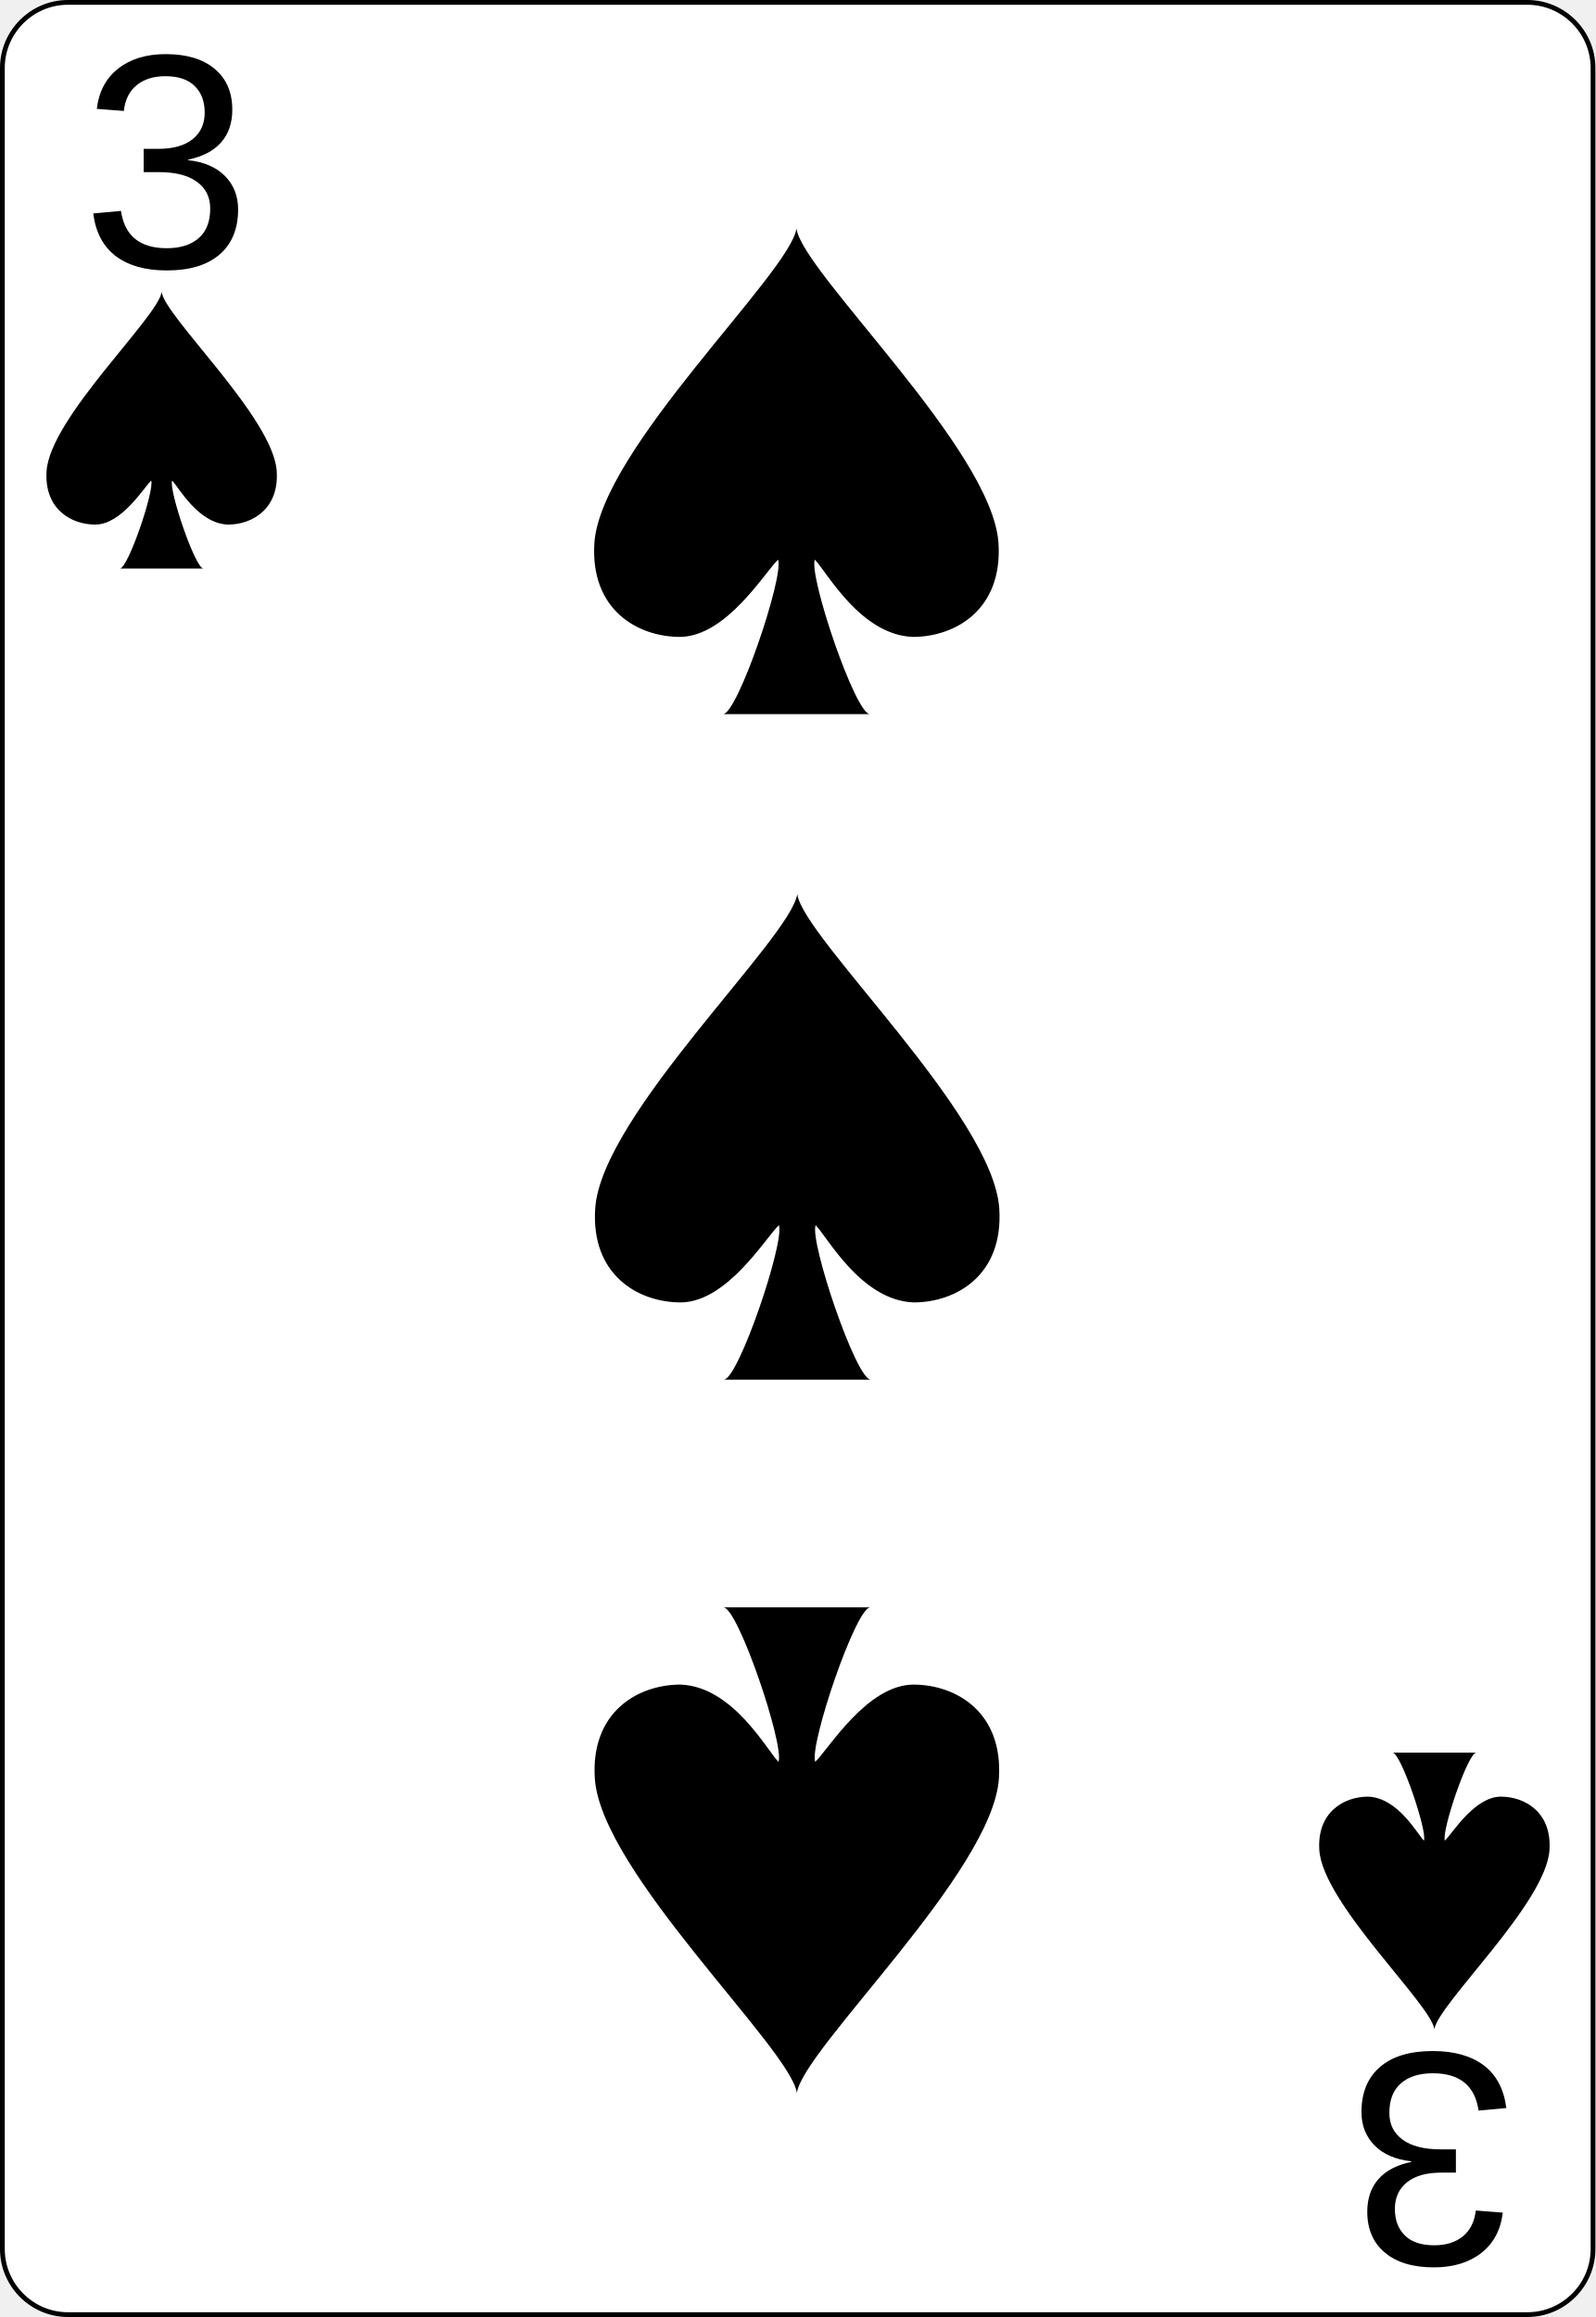
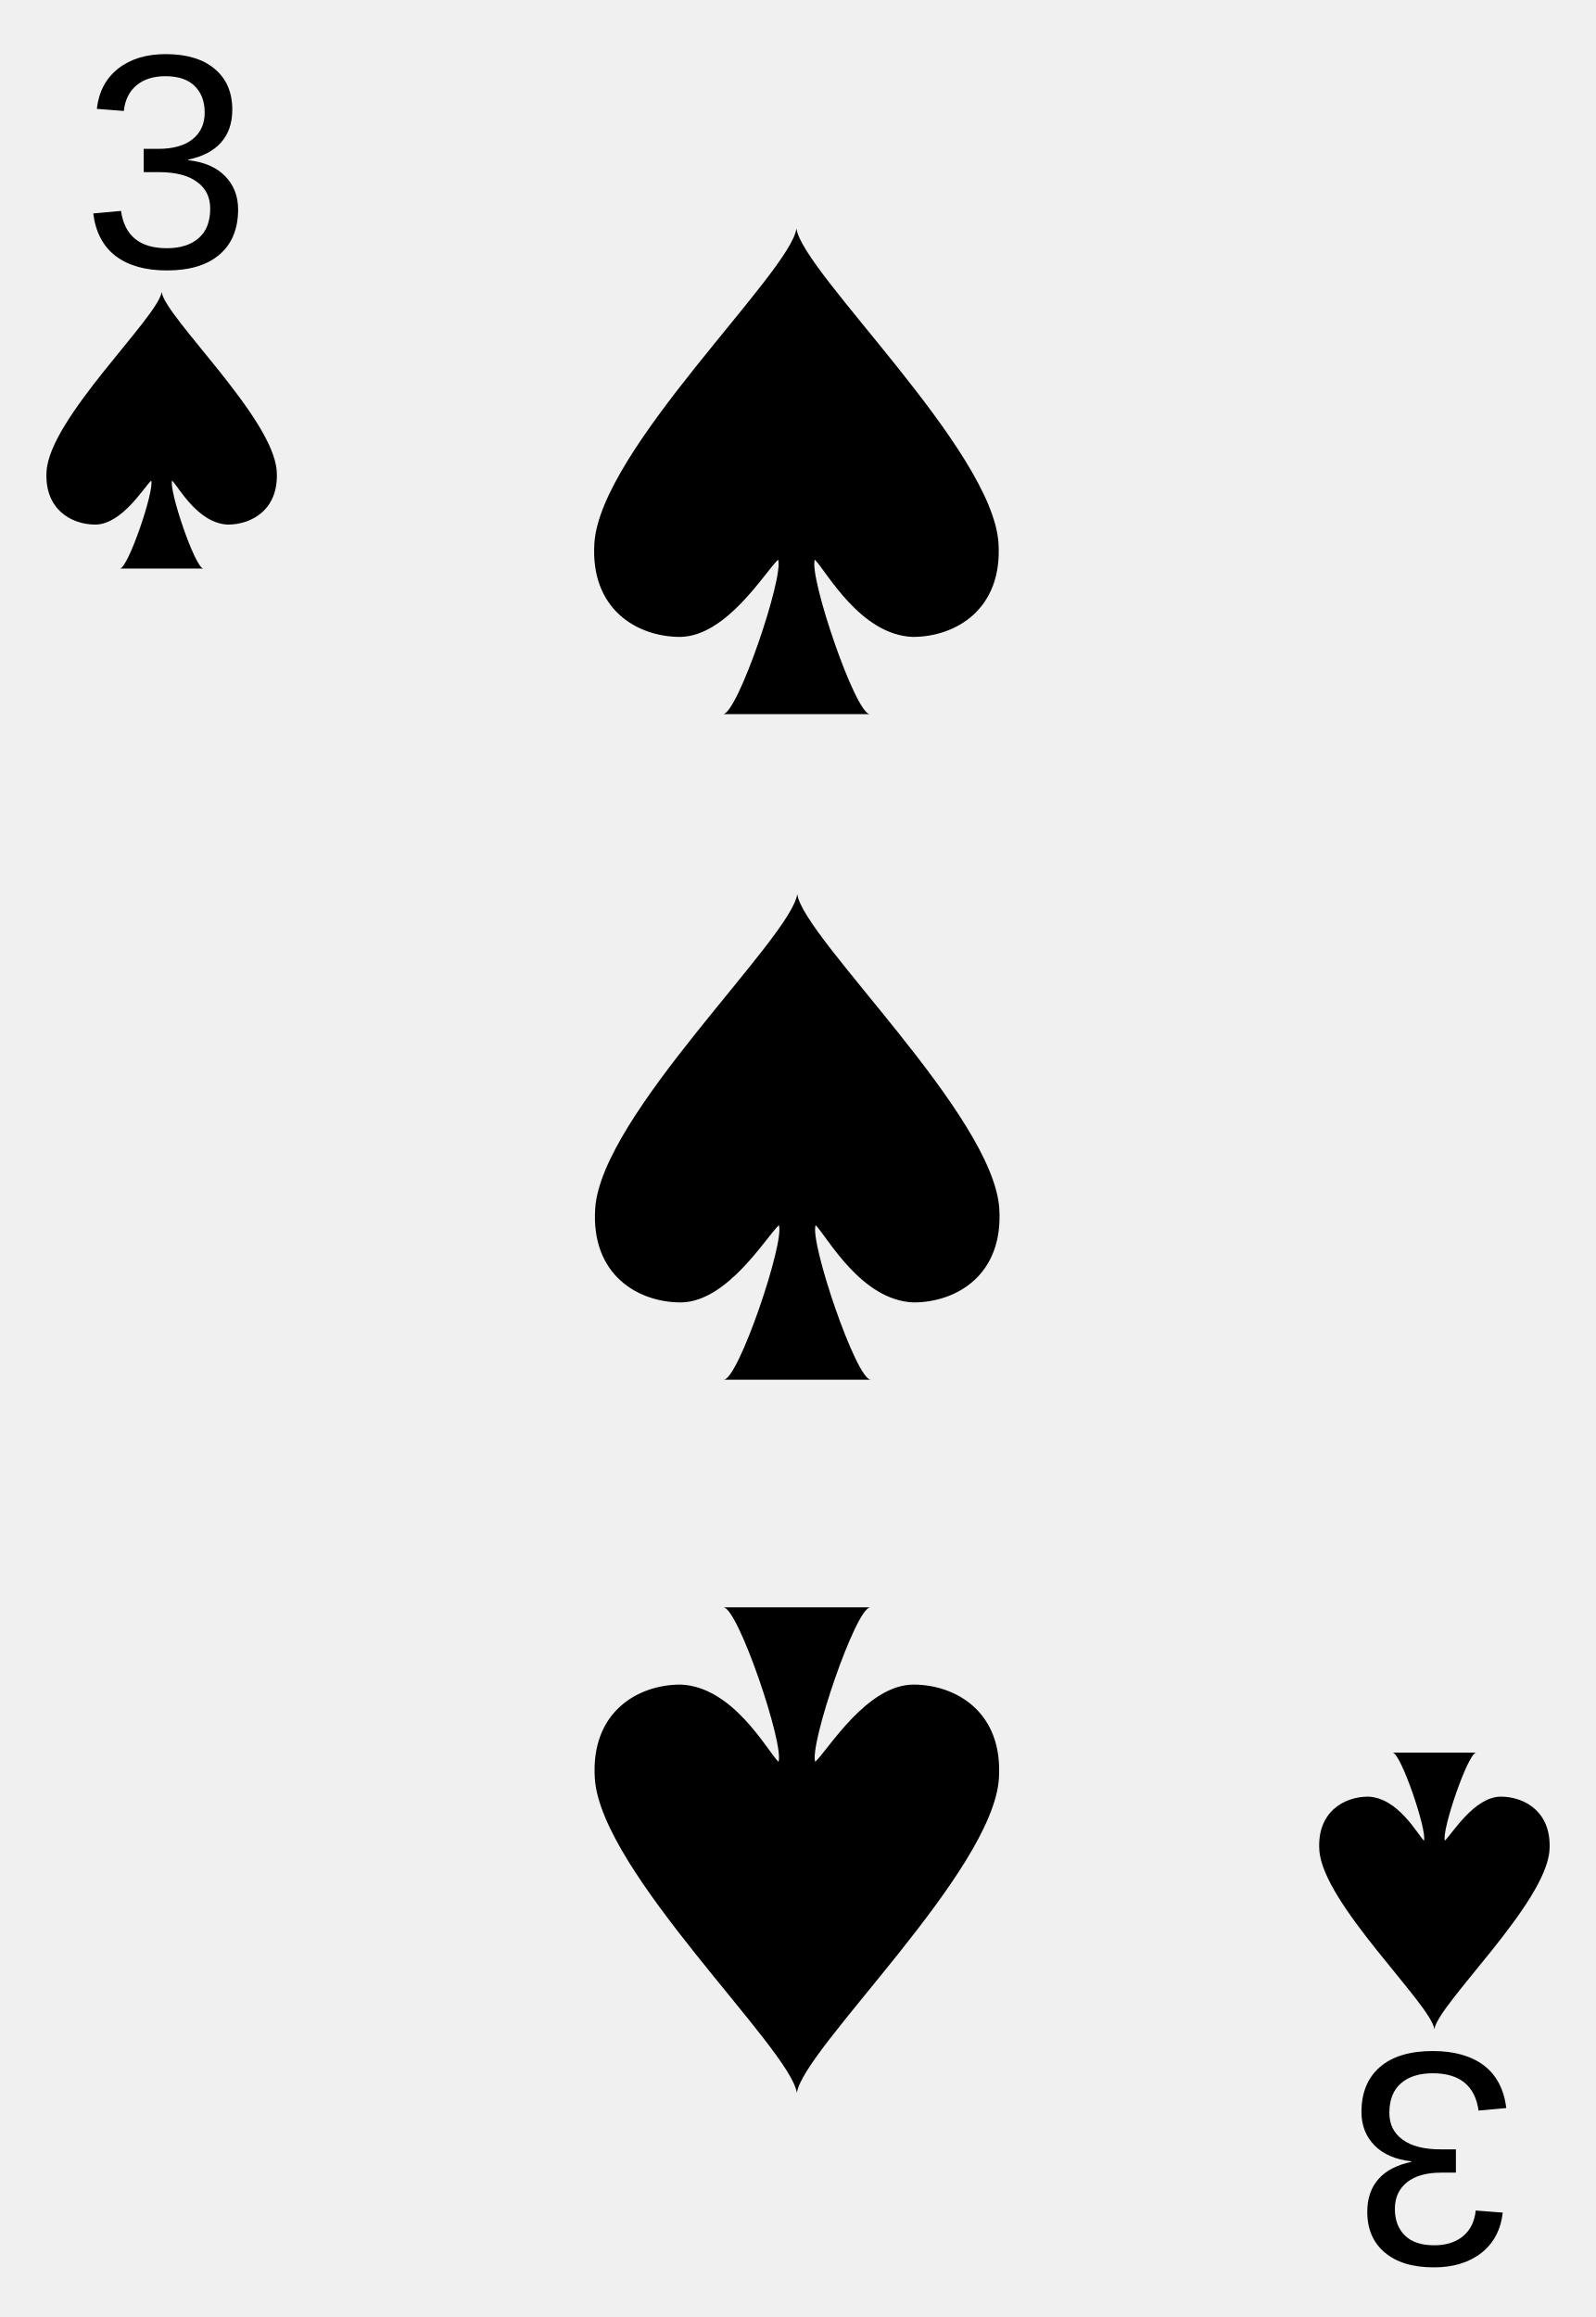
<svg xmlns="http://www.w3.org/2000/svg" width="167.087pt" height="242.667pt" viewBox="0 0 167.087 242.667" xml:space="preserve" id="svg2" version="1.1">
  <defs id="defs41" />
  <g id="Layer_x0020_1" style="fill-rule:nonzero;clip-rule:nonzero;stroke:#000000;stroke-miterlimit:4;">
-     <path style="fill:#FFFFFF;stroke-width:0.5;" d="M166.837,235.548c0,3.777-3.087,6.869-6.871,6.869H7.111c-3.775,0-6.861-3.092-6.861-6.869V7.12C0.25,3.343,3.336,0.25,7.111,0.25h152.855    c3.784,0,6.871,3.093,6.871,6.87v228.428z" id="path5" />
    <g style="stroke:none;" id="g7">
      <g id="g9">
				
			</g>
    </g>
    <g id="g15">
			
		</g>
    <g id="g19">
			
		</g>
    <g style="stroke:none;" id="g23">
      <g id="g25">
				
			</g>
    </g>
    <g style="stroke:none;" id="g31">
      <g id="g33">
				
			</g>
    </g>
  </g>
  <text xml:space="preserve" style="font-size:32px;font-style:normal;font-weight:normal;line-height:125%;letter-spacing:0px;word-spacing:0px;fill:#000000;fill-opacity:1;stroke:none;font-family:Bitstream Vera Sans" x="8.547" y="28.013" id="text3788">
    <tspan id="tspan3790" x="8.547" y="28.013" style="font-style:normal;font-variant:normal;font-weight:normal;font-stretch:normal;font-family:Arial;-inkscape-font-specification:Arial">3</tspan>
  </text>
  <g transform="matrix(1.508595,0,0,1.379325,16.9291,45.0659)" id="layer1-7">
    <path id="sl" d="M 7.989,3.103 C 7.747,-0.954 0.242,-8.59 0,-10.5 c -0.242,1.909 -7.747,9.545 -7.989,13.603 -0.169,2.868 1.695,4.057 3.39,4.057 1.835,-0.022 3.351,-2.801 3.873,-3.341 0.242,0.716 -1.603,6.682 -2.179,6.682 l 5.811,0 C 2.33,10.501 0.485,4.535 0.727,3.819 1.184,4.315 2.524,7.077 4.601,7.16 6.295,7.159 8.158,5.971 7.989,3.103 z" style="fill:#000000" />
  </g>
  <g transform="matrix(2.648679,0,0,2.421718,83.41089,49.36599)" id="layer1-7-88">
    <path id="sl-4" d="M 7.989,3.103 C 7.747,-0.954 0.242,-8.59 0,-10.5 c -0.242,1.909 -7.747,9.545 -7.989,13.603 -0.169,2.868 1.695,4.057 3.39,4.057 1.835,-0.022 3.351,-2.801 3.873,-3.341 0.242,0.716 -1.603,6.682 -2.179,6.682 l 5.811,0 C 2.33,10.501 0.485,4.535 0.727,3.819 1.184,4.315 2.524,7.077 4.601,7.16 6.295,7.159 8.158,5.971 7.989,3.103 z" style="fill:#000000" />
  </g>
  <text xml:space="preserve" style="font-size:32px;font-style:normal;font-weight:normal;line-height:125%;letter-spacing:0px;word-spacing:0px;fill:#000000;fill-opacity:1;stroke:none;font-family:Bitstream Vera Sans" x="-158.978" y="-215.124" id="text3788-7" transform="scale(-1,-1)">
    <tspan id="tspan3790-6" x="-158.978" y="-215.124" style="font-style:normal;font-variant:normal;font-weight:normal;font-stretch:normal;font-family:Arial;-inkscape-font-specification:Arial">3</tspan>
  </text>
  <g transform="matrix(-1.508595,0,0,-1.379325,150.2251,198.0441)" id="layer1-7-3">
    <path id="sl-1" d="M 7.989,3.103 C 7.747,-0.954 0.242,-8.59 0,-10.5 c -0.242,1.909 -7.747,9.545 -7.989,13.603 -0.169,2.868 1.695,4.057 3.39,4.057 1.835,-0.022 3.351,-2.801 3.873,-3.341 0.242,0.716 -1.603,6.682 -2.179,6.682 l 5.811,0 C 2.33,10.501 0.485,4.535 0.727,3.819 1.184,4.315 2.524,7.077 4.601,7.16 6.295,7.159 8.158,5.971 7.989,3.103 z" style="fill:#000000" />
  </g>
  <g transform="matrix(-2.648679,0,0,-2.421718,83.45613,193.7713)" id="layer1-7-88-7">
    <path id="sl-4-5" d="M 7.989,3.103 C 7.747,-0.954 0.242,-8.59 0,-10.5 c -0.242,1.909 -7.747,9.545 -7.989,13.603 -0.169,2.868 1.695,4.057 3.39,4.057 1.835,-0.022 3.351,-2.801 3.873,-3.341 0.242,0.716 -1.603,6.682 -2.179,6.682 l 5.811,0 C 2.33,10.501 0.485,4.535 0.727,3.819 1.184,4.315 2.524,7.077 4.601,7.16 6.295,7.159 8.158,5.971 7.989,3.103 z" style="fill:#000000" />
  </g>
  <g transform="matrix(2.648679,0,0,2.421718,83.4947,119.0673)" id="layer1-7-88-6">
    <path id="sl-4-8" d="M 7.989,3.103 C 7.747,-0.954 0.242,-8.59 0,-10.5 c -0.242,1.909 -7.747,9.545 -7.989,13.603 -0.169,2.868 1.695,4.057 3.39,4.057 1.835,-0.022 3.351,-2.801 3.873,-3.341 0.242,0.716 -1.603,6.682 -2.179,6.682 l 5.811,0 C 2.33,10.501 0.485,4.535 0.727,3.819 1.184,4.315 2.524,7.077 4.601,7.16 6.295,7.159 8.158,5.971 7.989,3.103 z" style="fill:#000000" />
  </g>
</svg>
